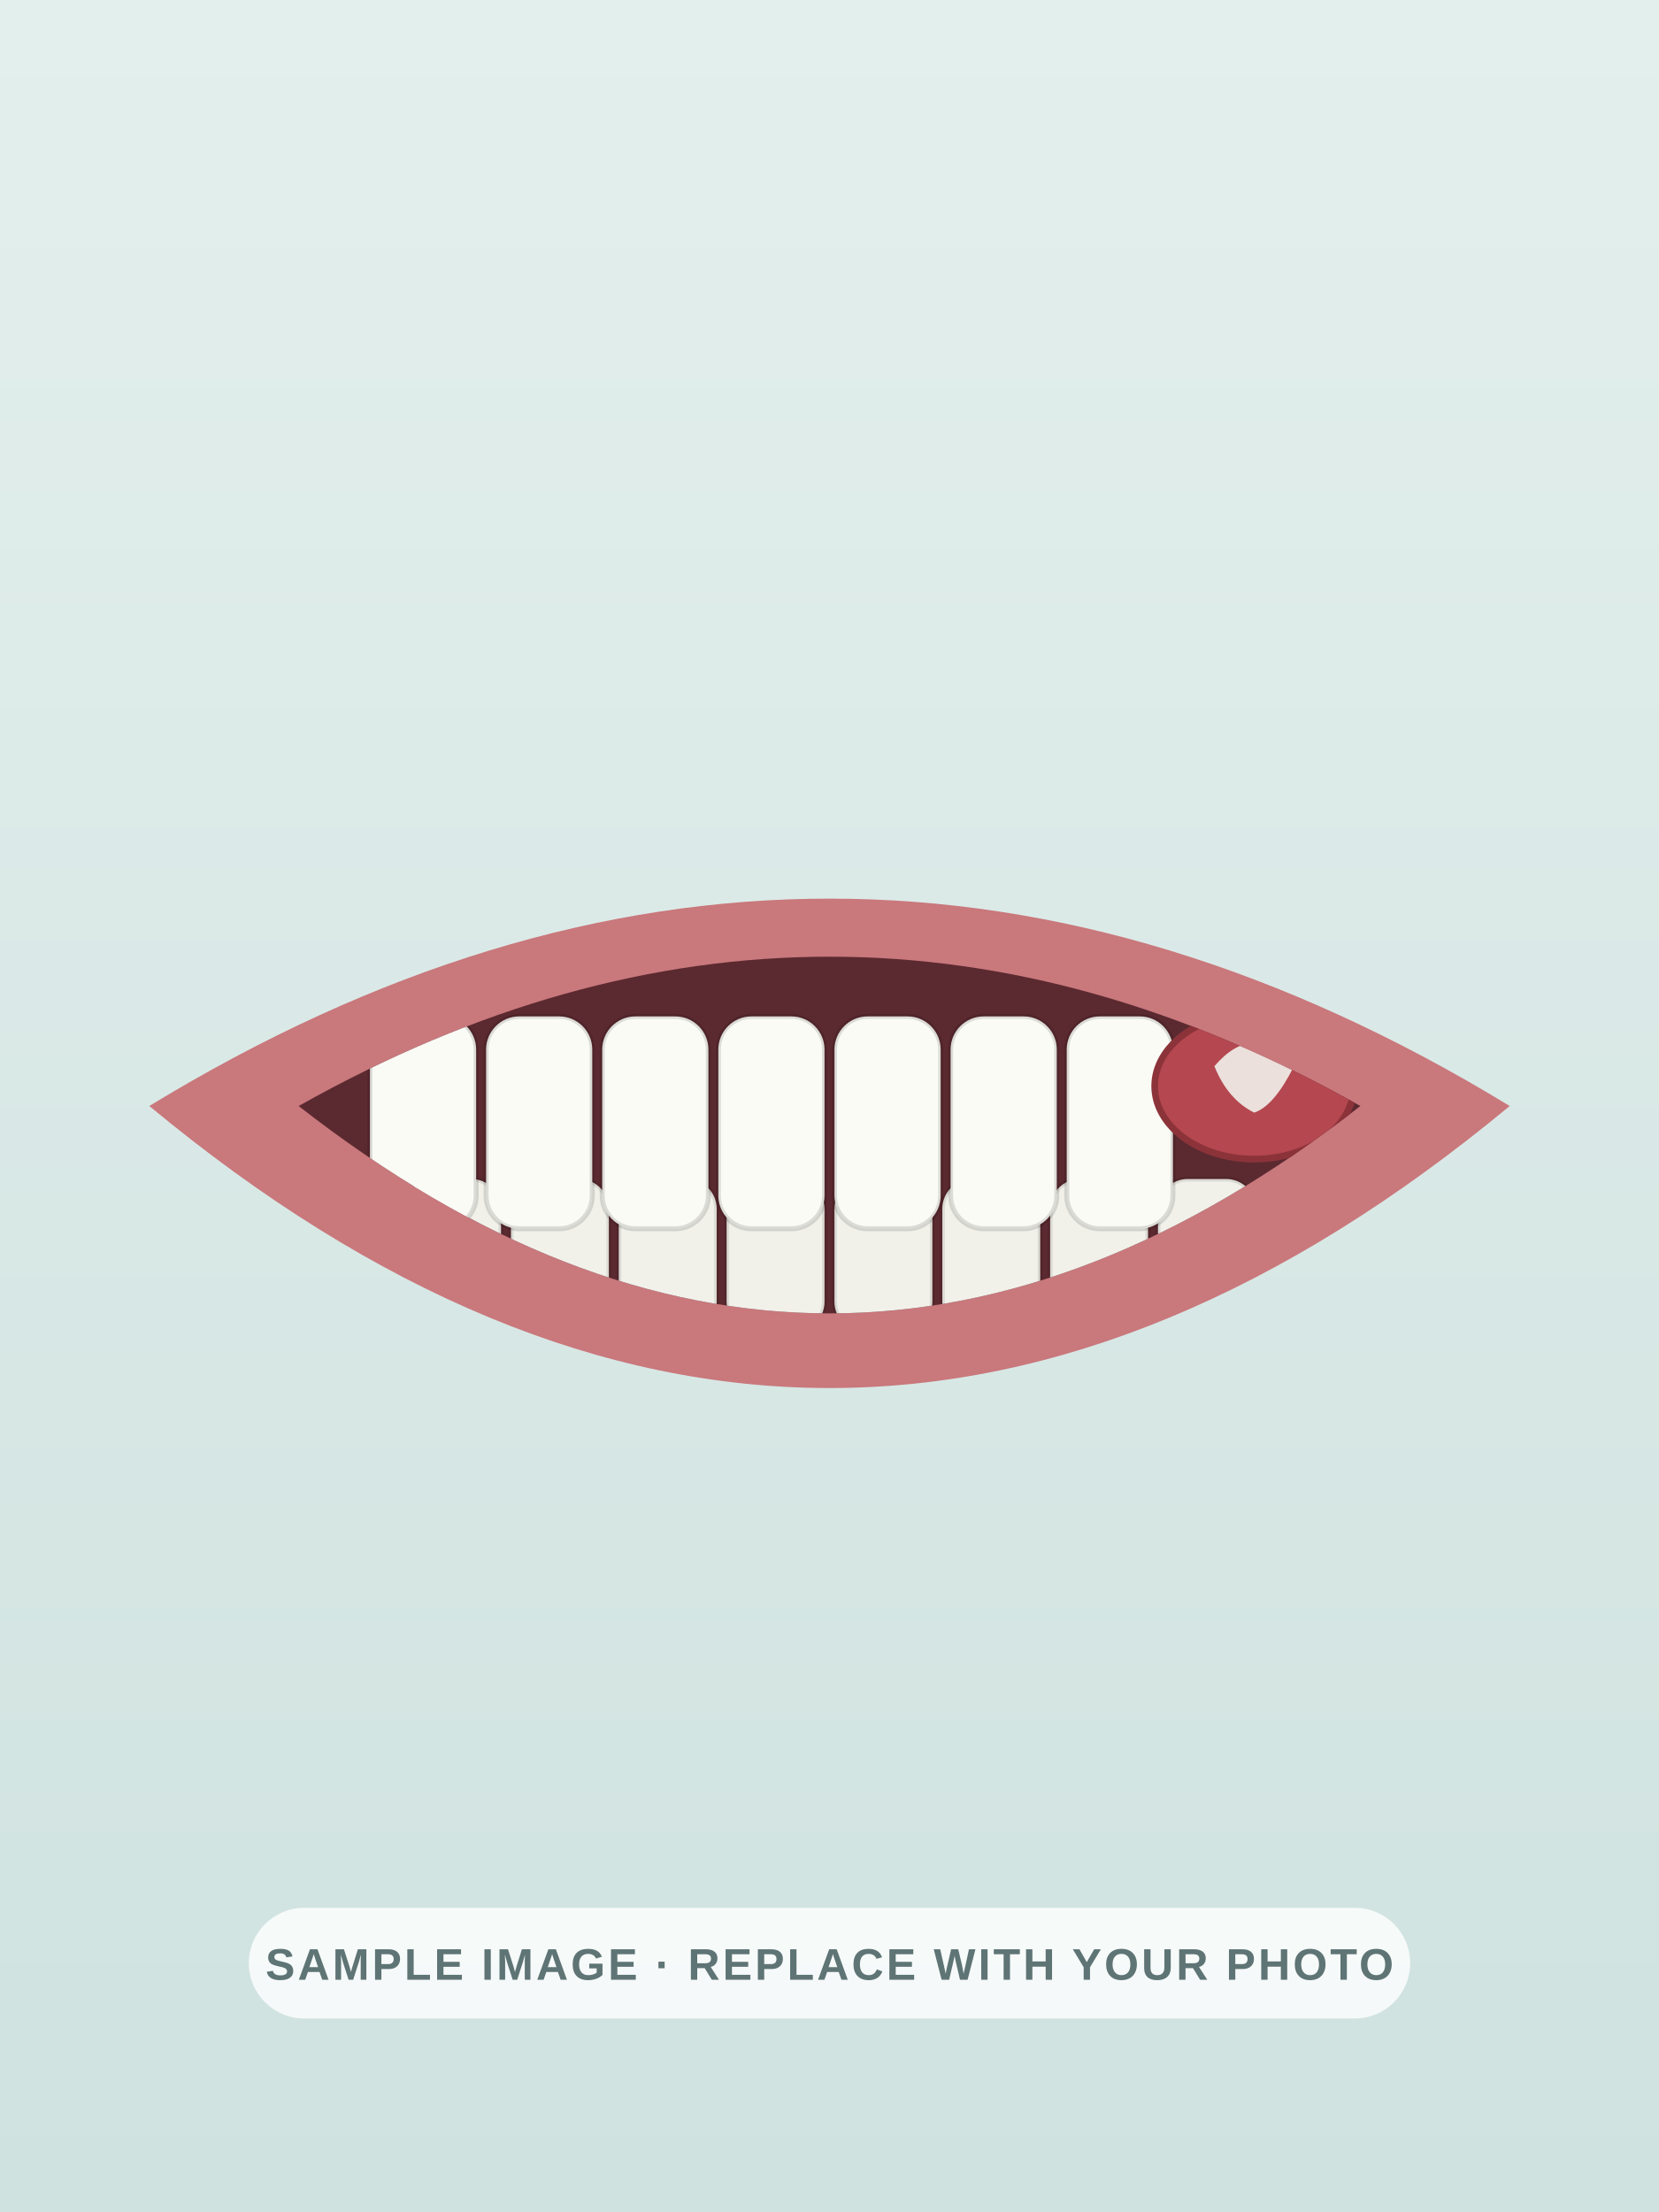
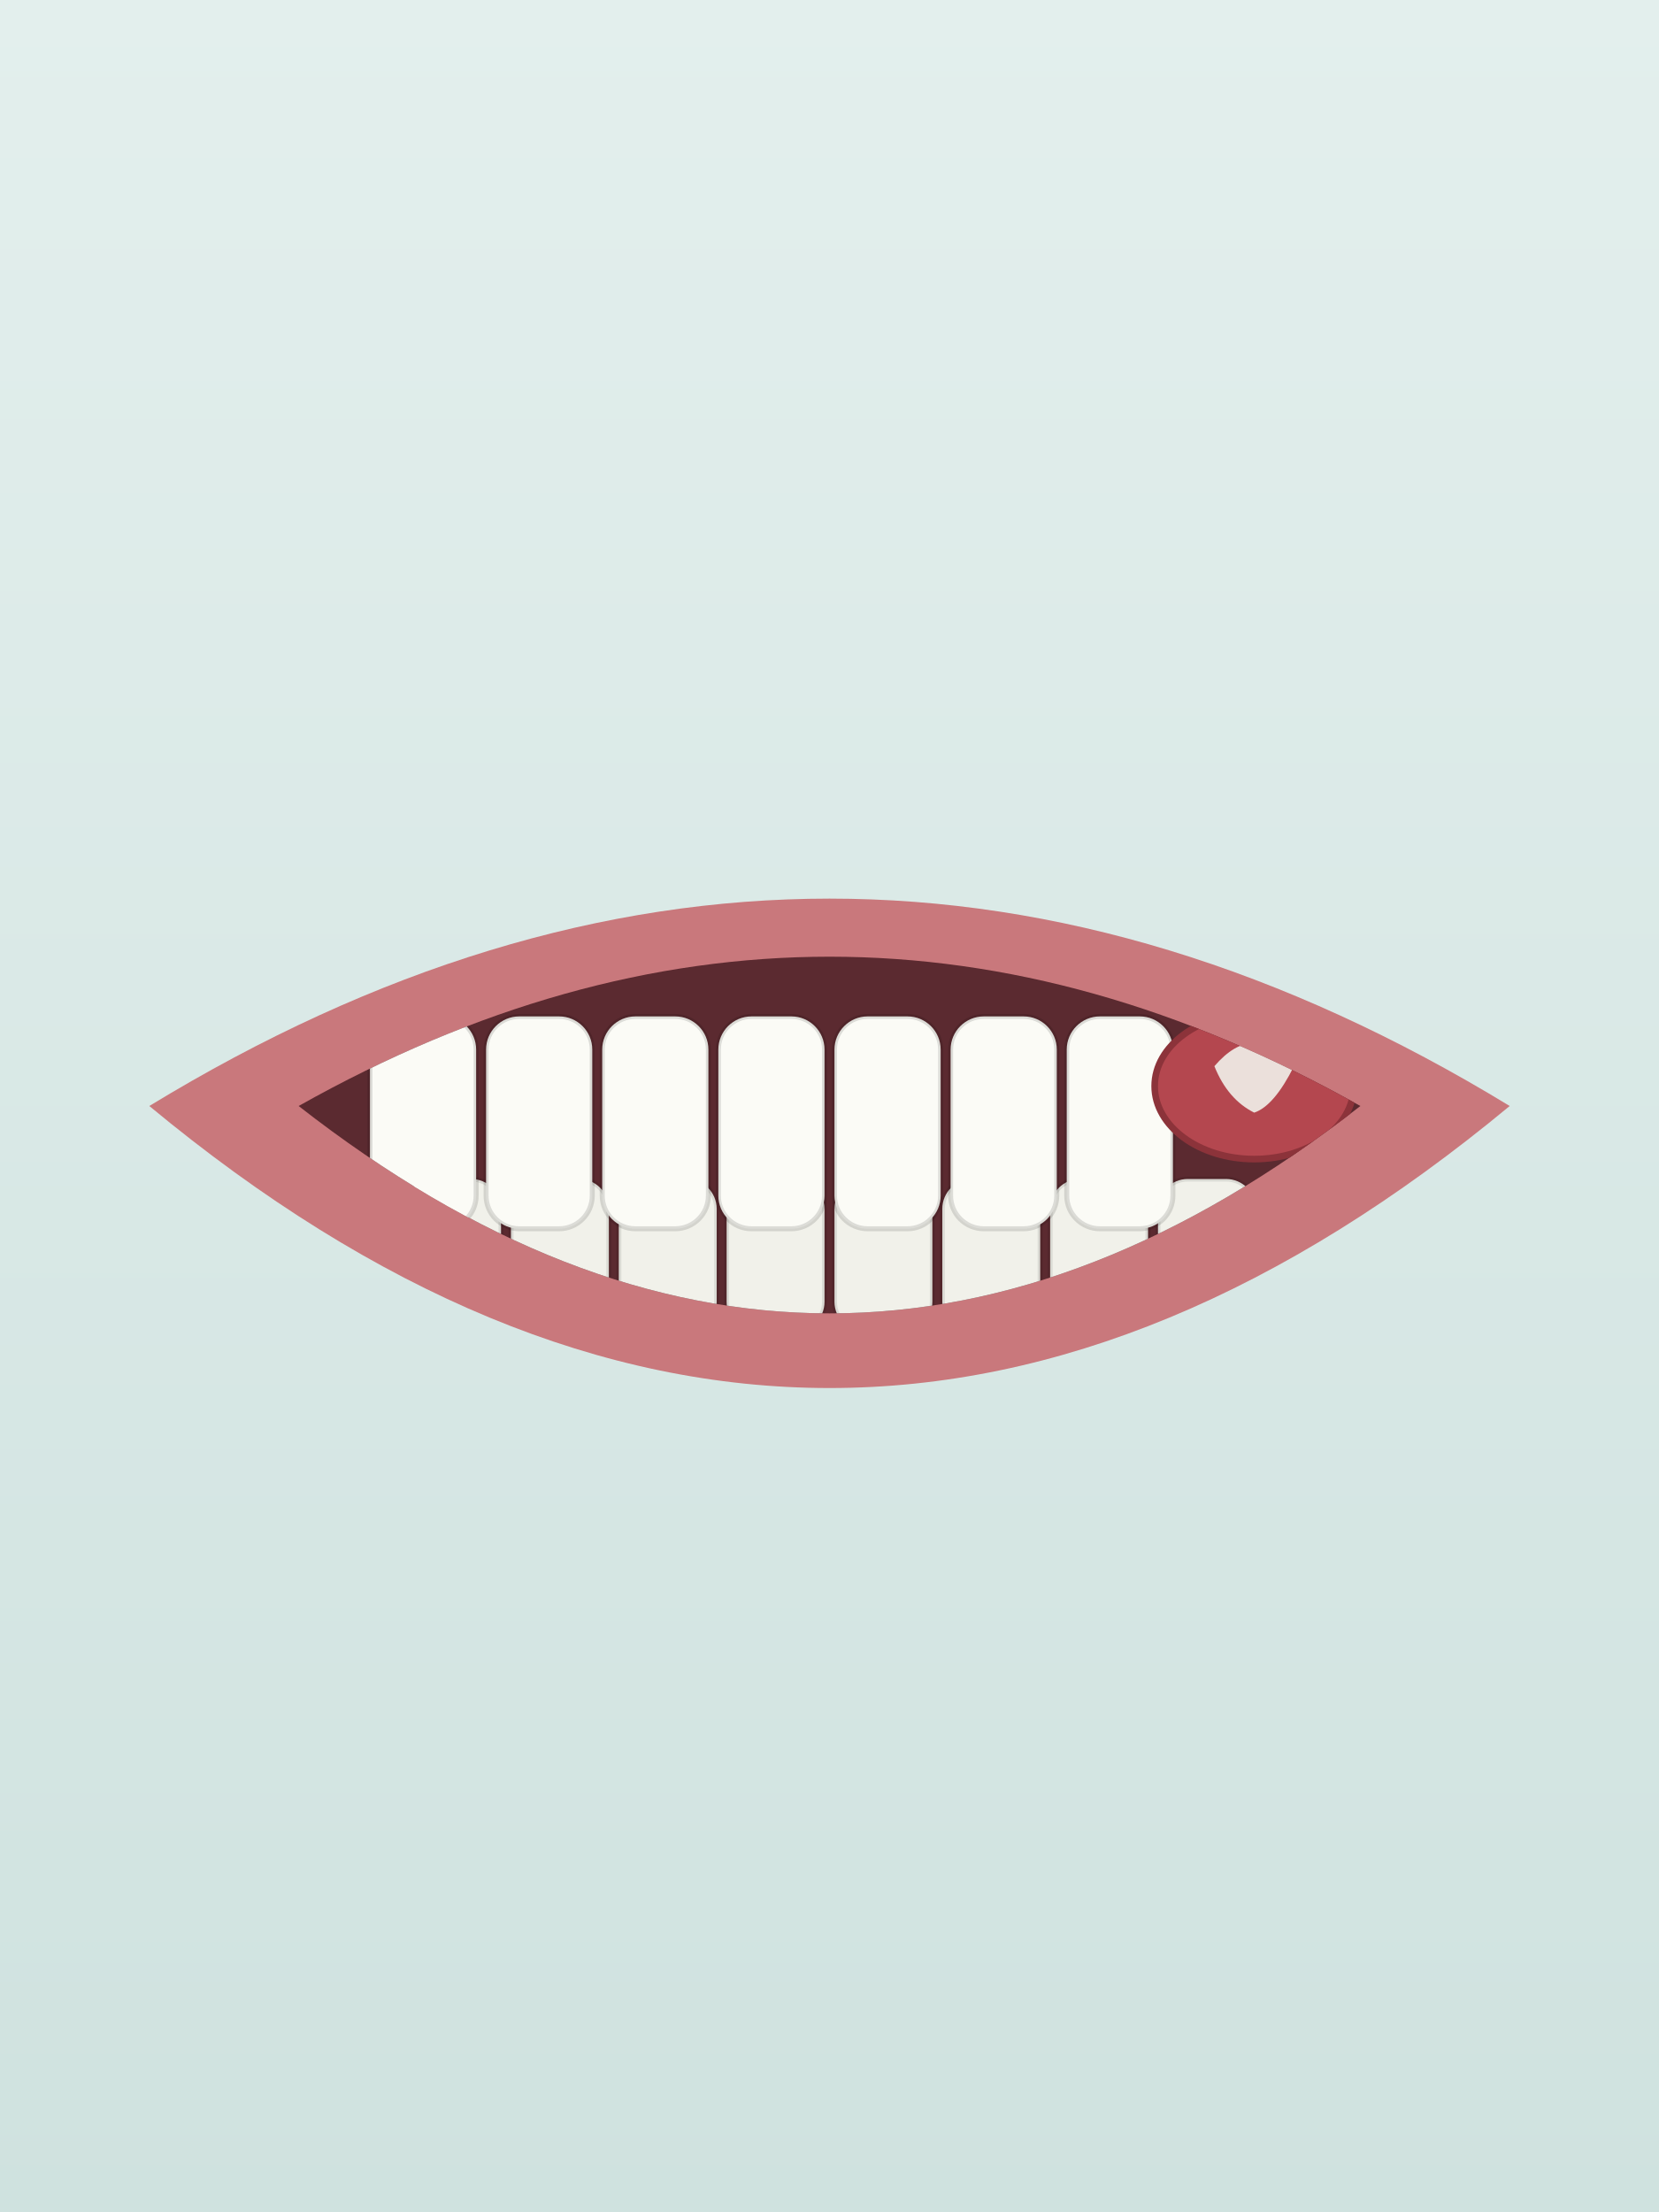
<svg xmlns="http://www.w3.org/2000/svg" viewBox="0 0 600 800" width="600" height="800" role="img">
  <defs>
    <linearGradient id="bg" x1="0" y1="0" x2="0" y2="1">
      <stop offset="0" stop-color="#e3efed" />
      <stop offset="1" stop-color="#cfe2df" />
    </linearGradient>
    <clipPath id="mouth">
      <path d="M140 410 Q300 320 460 410 Q300 535 140 410Z" />
    </clipPath>
  </defs>
  <rect width="600" height="800" fill="url(#bg)" />
  <g transform="translate(300 400) scale(1.2) translate(-300 -410)">
    <path d="M95 410 Q300 285 505 410 Q300 580 95 410Z" fill="#c9787c" />
    <path d="M140 410 Q300 320 460 410 Q300 535 140 410Z" fill="#5b2a30" />
    <g clip-path="url(#mouth)">
      <rect x="171.5" y="432" width="29.5" height="46" rx="9" fill="#f1f1ea" stroke="#00000018" stroke-width="1.5" transform="rotate(0 186.25 455)" />
      <rect x="204.0" y="432" width="29.5" height="46" rx="9" fill="#f1f1ea" stroke="#00000018" stroke-width="1.5" transform="rotate(0 218.75 455)" />
      <rect x="236.5" y="432" width="29.5" height="46" rx="9" fill="#f1f1ea" stroke="#00000018" stroke-width="1.5" transform="rotate(0 251.25 455)" />
      <rect x="269.0" y="432" width="29.5" height="46" rx="9" fill="#f1f1ea" stroke="#00000018" stroke-width="1.5" transform="rotate(0 283.75 455)" />
      <rect x="301.5" y="432" width="29.5" height="46" rx="9" fill="#f1f1ea" stroke="#00000018" stroke-width="1.5" transform="rotate(0 316.25 455)" />
      <rect x="334.0" y="432" width="29.5" height="46" rx="9" fill="#f1f1ea" stroke="#00000018" stroke-width="1.5" transform="rotate(0 348.75 455)" />
      <rect x="366.5" y="432" width="29.5" height="46" rx="9" fill="#f1f1ea" stroke="#00000018" stroke-width="1.5" transform="rotate(0 381.25 455)" />
      <rect x="399.0" y="432" width="29.5" height="46" rx="9" fill="#f1f1ea" stroke="#00000018" stroke-width="1.5" transform="rotate(0 413.75 455)" />
      <rect x="161.5" y="383" width="32" height="64" rx="10" fill="#fbfbf6" stroke="#00000020" stroke-width="1.5" transform="rotate(0 177.5 415.0)" />
      <rect x="196.5" y="383" width="32" height="64" rx="10" fill="#fbfbf6" stroke="#00000020" stroke-width="1.5" transform="rotate(0 212.5 415.0)" />
      <rect x="231.5" y="383" width="32" height="64" rx="10" fill="#fbfbf6" stroke="#00000020" stroke-width="1.5" transform="rotate(0 247.5 415.0)" />
      <rect x="266.5" y="383" width="32" height="64" rx="10" fill="#fbfbf6" stroke="#00000020" stroke-width="1.5" transform="rotate(0 282.5 415.0)" />
      <rect x="301.5" y="383" width="32" height="64" rx="10" fill="#fbfbf6" stroke="#00000020" stroke-width="1.5" transform="rotate(0 317.5 415.0)" />
      <rect x="336.5" y="383" width="32" height="64" rx="10" fill="#fbfbf6" stroke="#00000020" stroke-width="1.5" transform="rotate(0 352.5 415.0)" />
      <rect x="371.5" y="383" width="32" height="64" rx="10" fill="#fbfbf6" stroke="#00000020" stroke-width="1.5" transform="rotate(0 387.5 415.0)" />
      <ellipse cx="428" cy="404" rx="30" ry="22" fill="#b4474f" />
      <ellipse cx="428" cy="404" rx="30" ry="22" fill="none" stroke="#8c333a" stroke-width="2" />
      <path d="M416 398 Q428 384 440 398 Q434 410 428 412 Q420 408 416 398Z" fill="#f1f1ea" opacity=".9" />
    </g>
  </g>
-   <rect x="90" y="690" width="420" height="40" rx="20" fill="#ffffffcc" />
-   <text x="300" y="716" text-anchor="middle" font-family="Arial,Helvetica,sans-serif" font-size="16" font-weight="700" fill="#5e7475" letter-spacing="1">SAMPLE IMAGE · REPLACE WITH YOUR PHOTO</text>
</svg>
